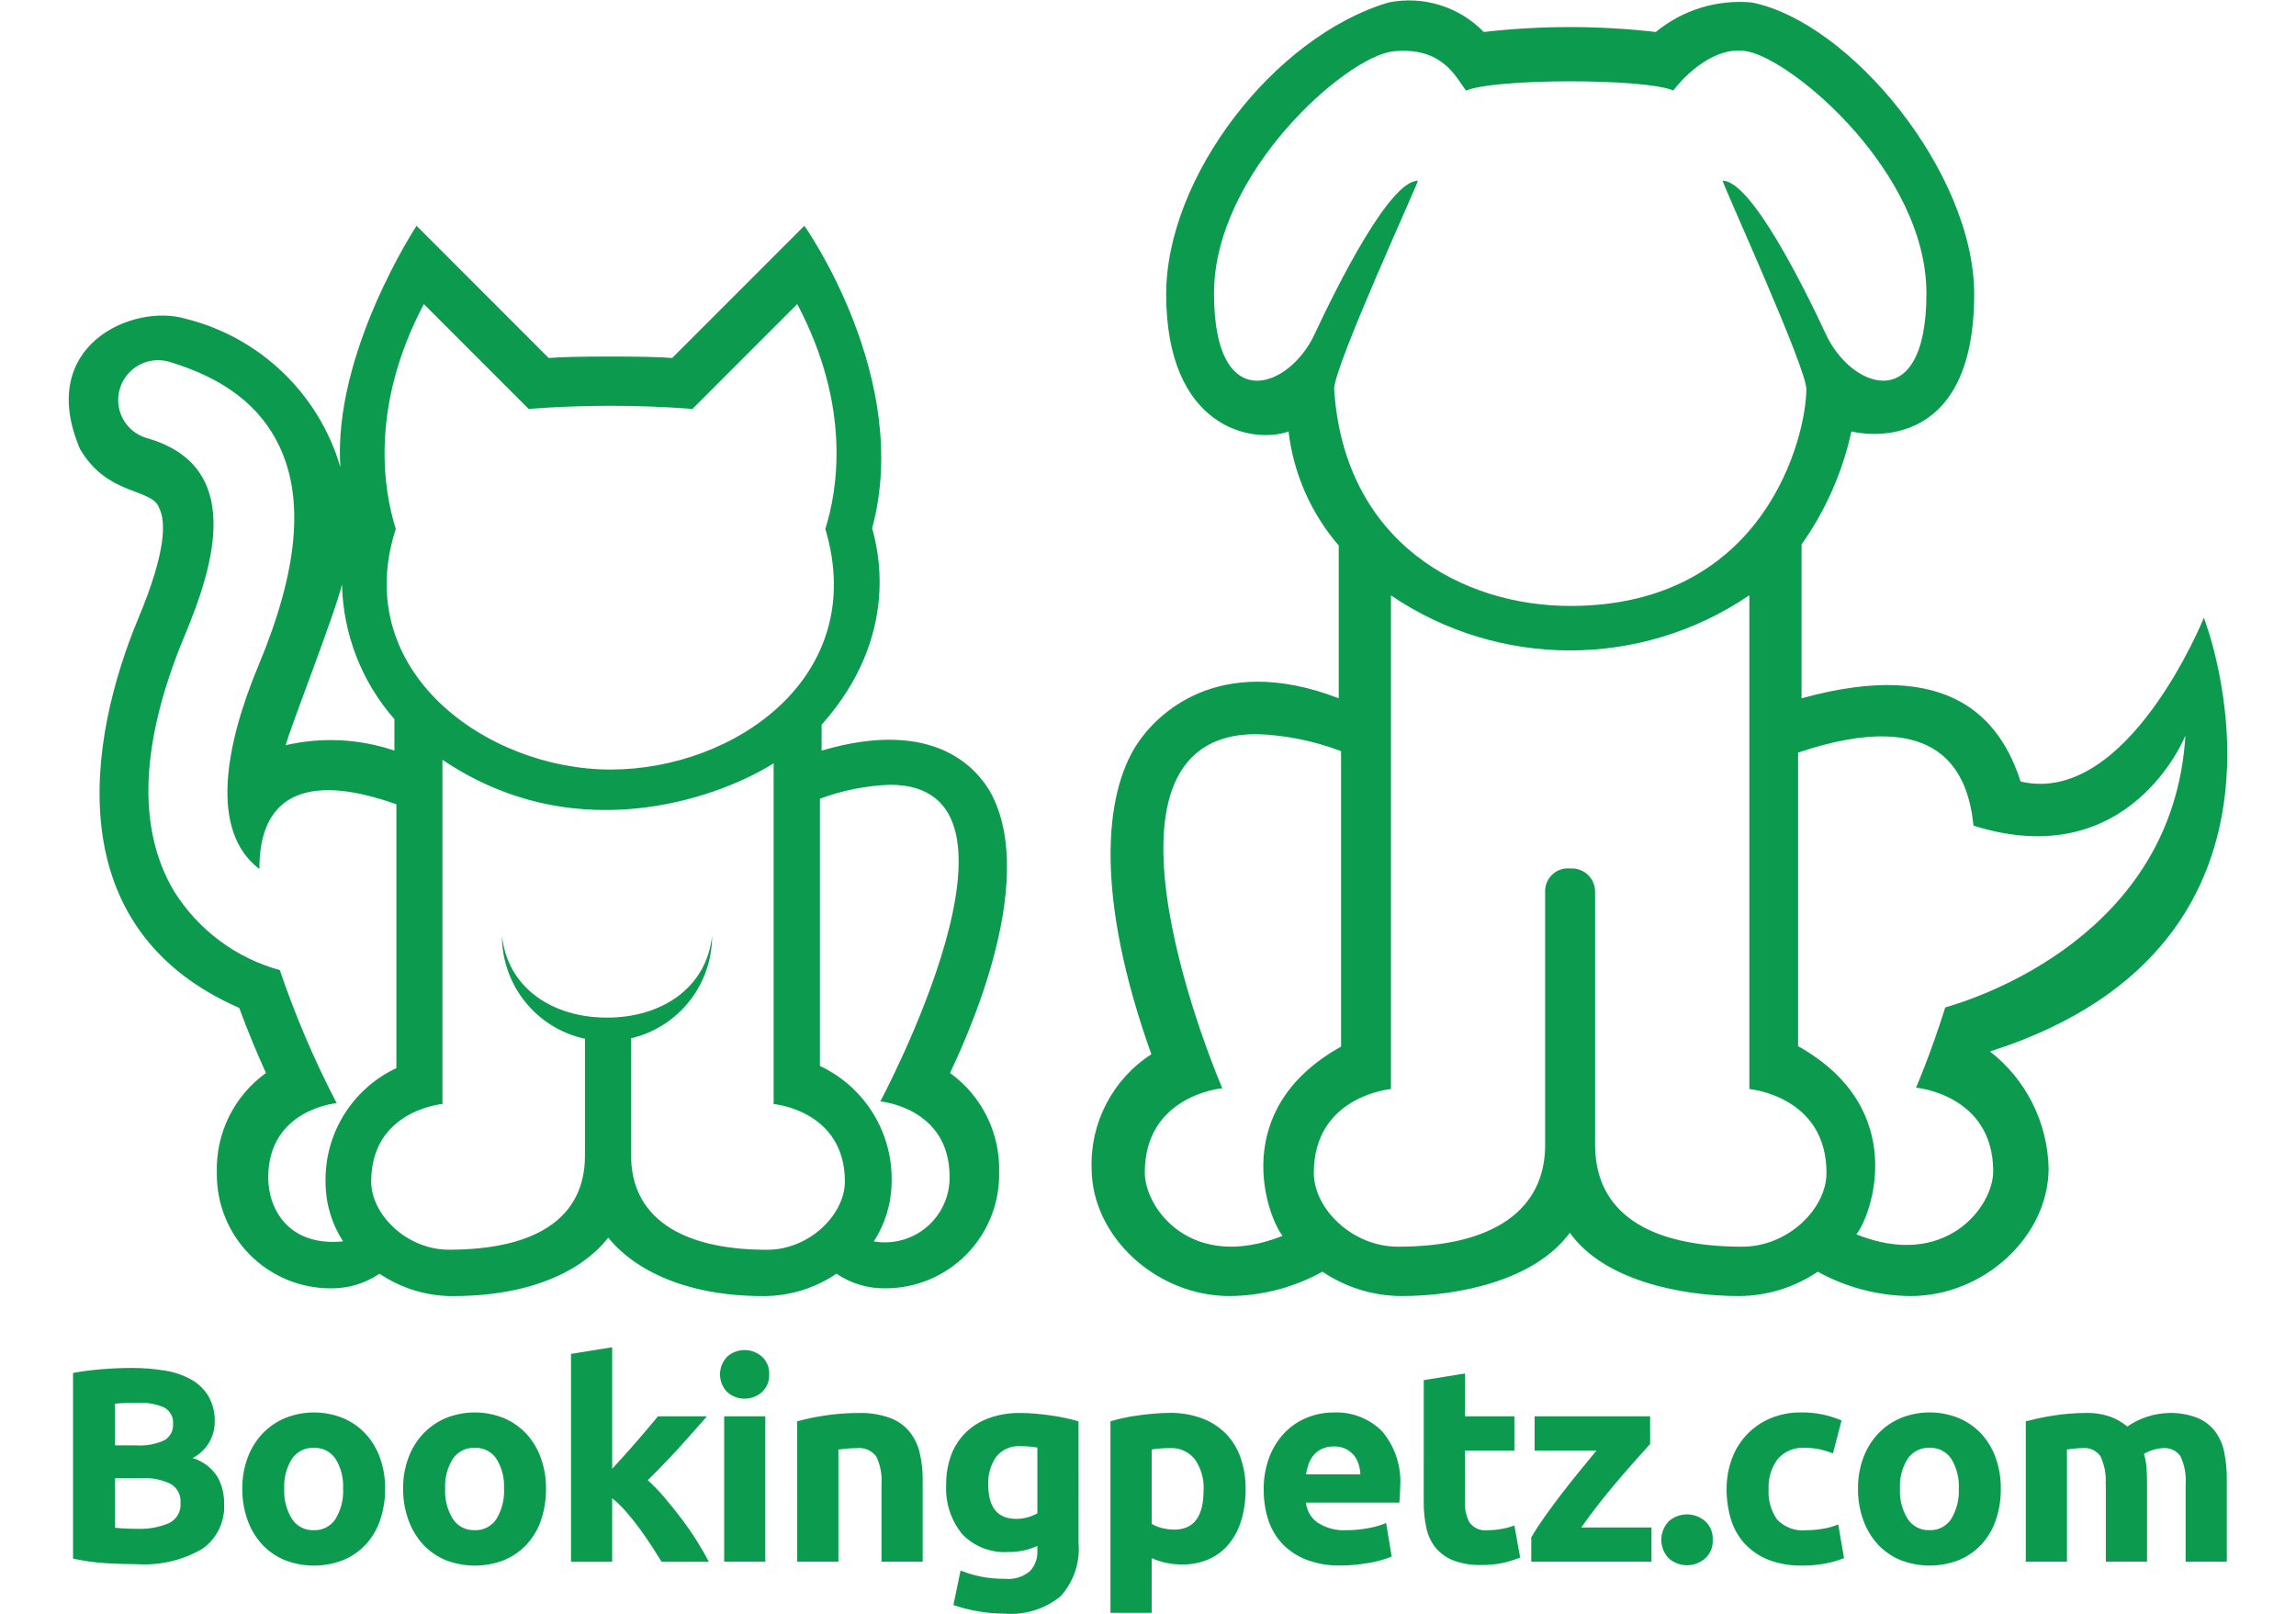
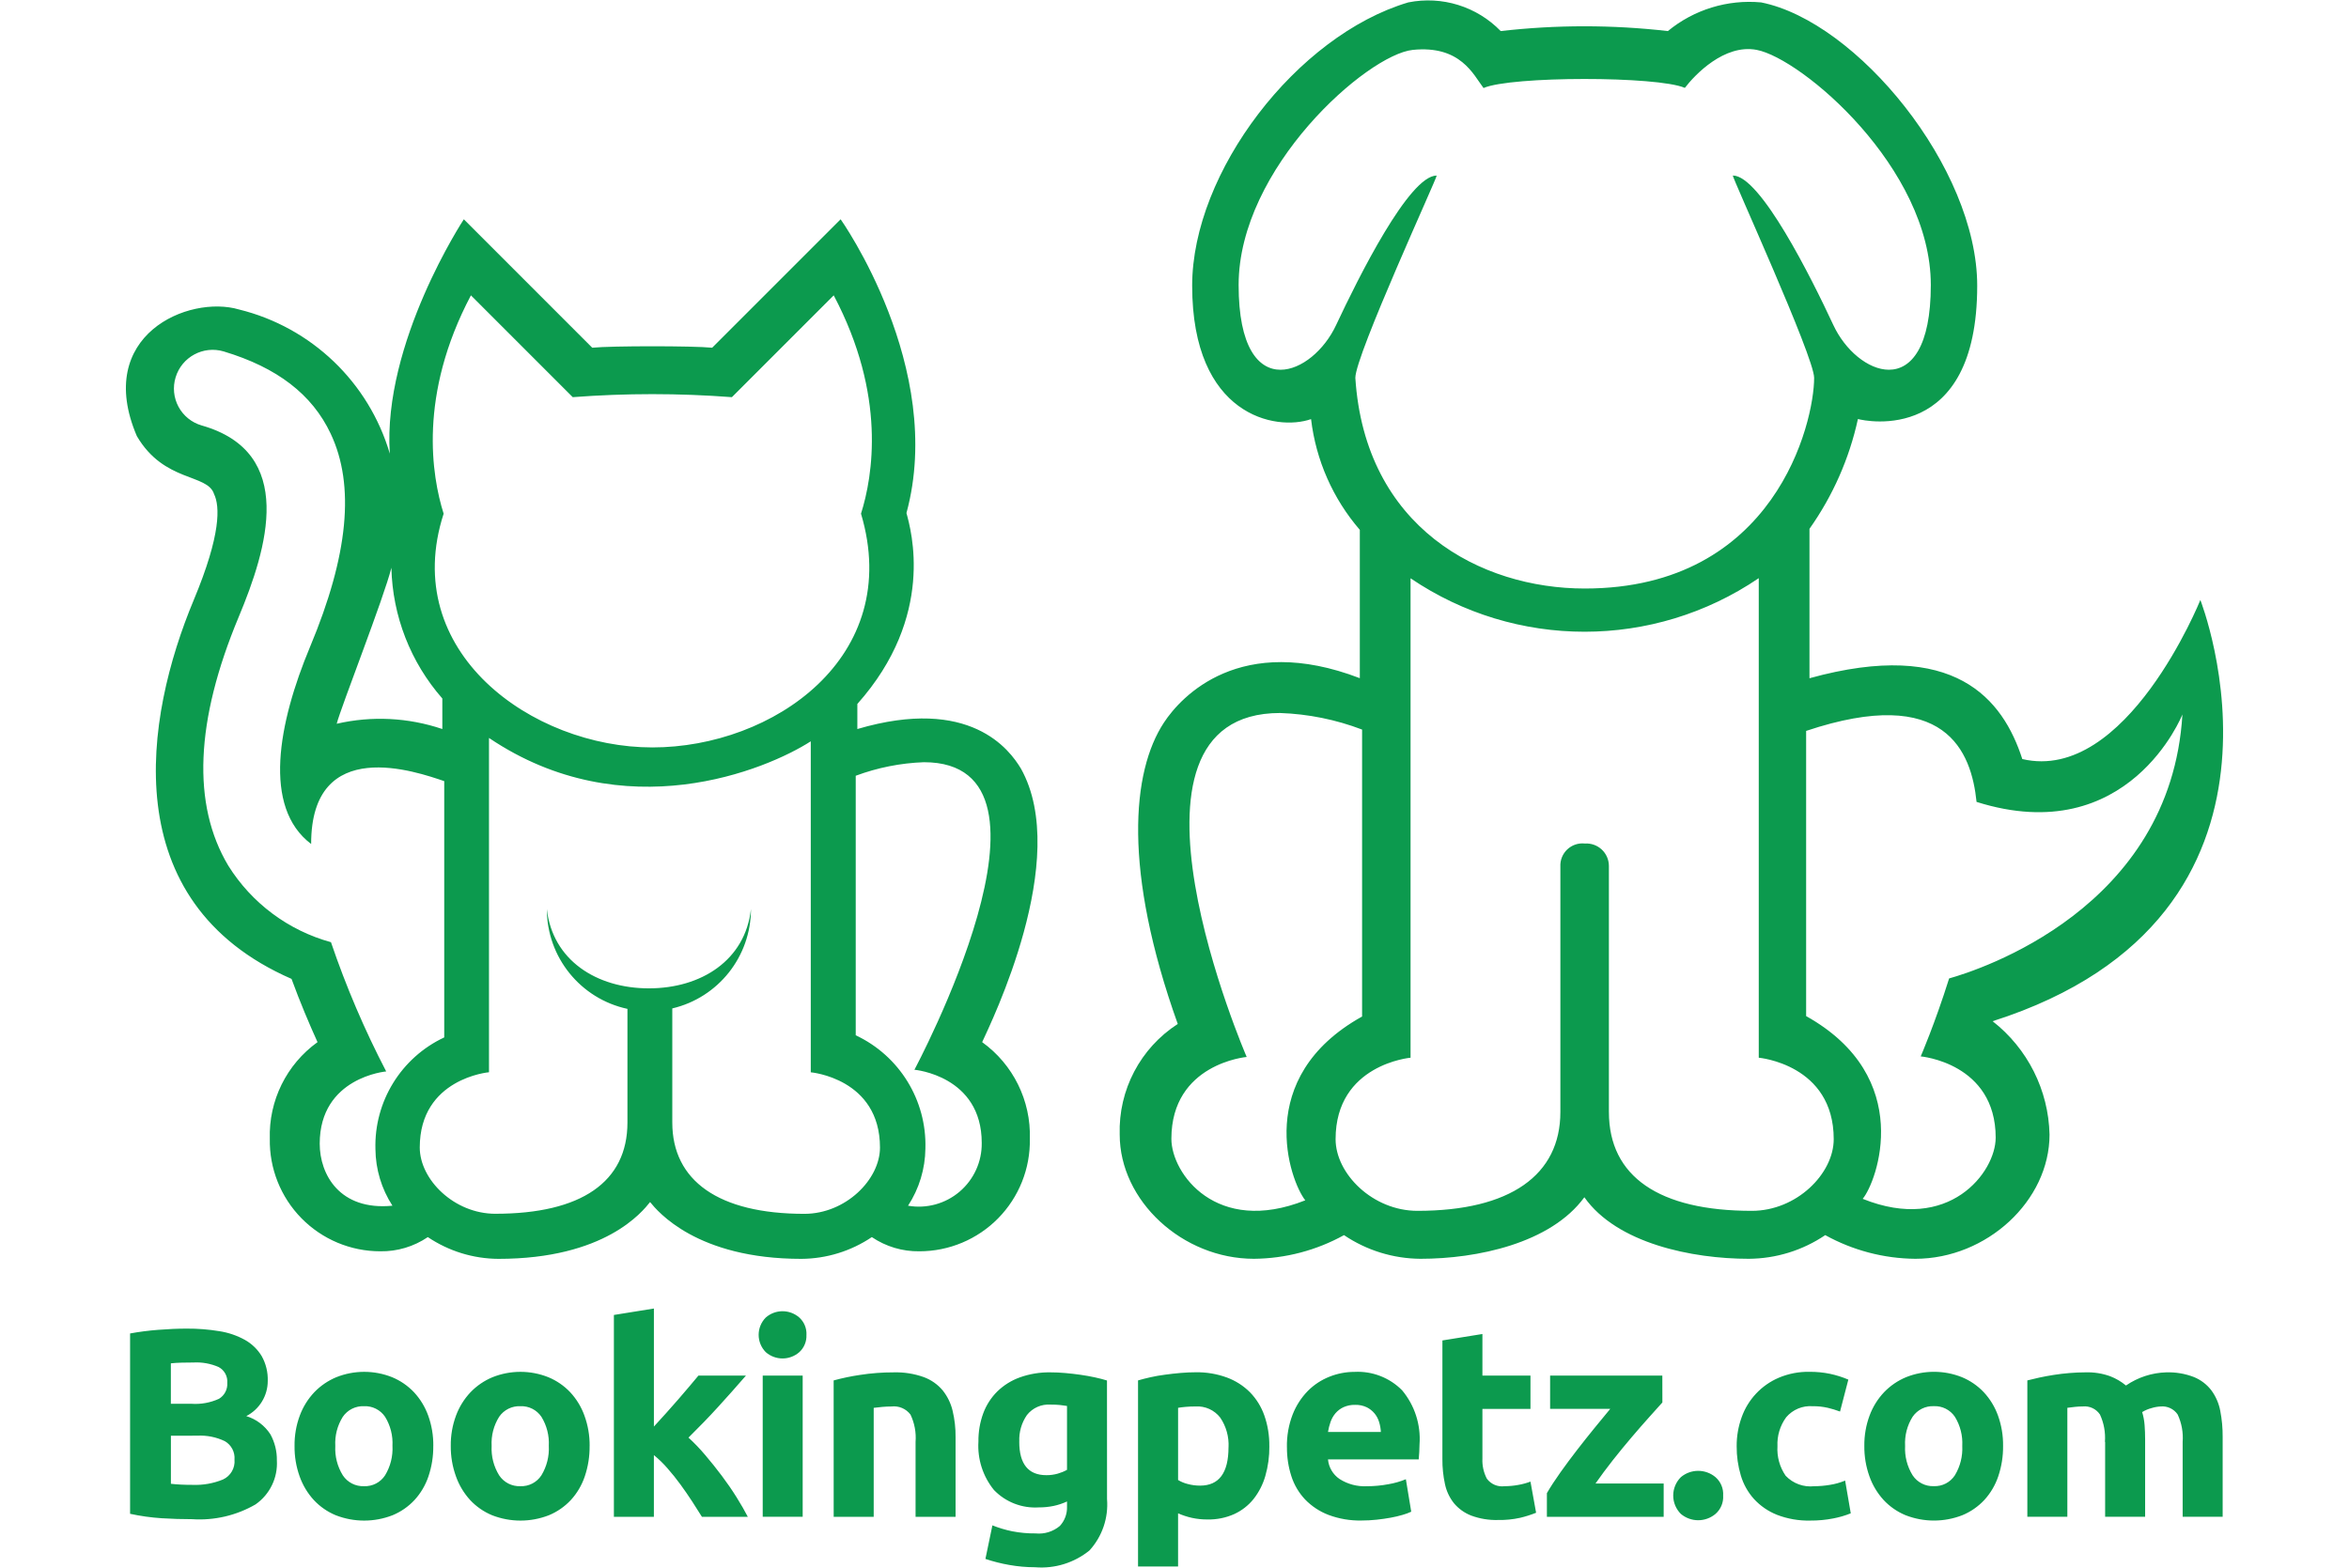
- <svg xmlns="http://www.w3.org/2000/svg" width="112.899" height="79.327" viewBox="0 0 132.899 99.327">
+ <svg xmlns="http://www.w3.org/2000/svg" width="100.899" height="67.327" viewBox="0 0 132.899 99.327">
  <g id="white_logo_transparent" transform="translate(-84.9)">
    <g id="SvgjsG1008" transform="translate(84.9 0)">
      <g id="Group_1" data-name="Group 1" transform="translate(0)">
        <path id="Path_1" data-name="Path 1" d="M.693,593.124c1.732,2.954,4.48,2.365,4.893,3.675.371.768.448,2.556-1.285,6.706-3.123,7.474-5.016,19.121,6.194,24.02.542,1.483,1.128,2.864,1.647,4.008a7.271,7.271,0,0,0-3.023,6.129,7,7,0,0,0,7,7.127,5.223,5.223,0,0,0,3.013-.9,8.09,8.09,0,0,0,4.471,1.379c6.776,0,9.133-3,9.613-3.6.472.582,2.954,3.6,9.585,3.6a8.075,8.075,0,0,0,4.468-1.379,5.233,5.233,0,0,0,3.013.9,7,7,0,0,0,7-7.127,7.273,7.273,0,0,0-3.022-6.129c.546-1.205,5.669-11.609,2.456-17.338-.714-1.191-3.22-4.609-10.365-2.506V610.1c4.97-5.583,3.4-11.028,3.112-12.1,2.5-9.217-4.172-18.618-4.172-18.618l-8.14,8.14c-1.224-.122-6.372-.122-7.6,0l-8.137-8.139s-5.159,7.83-4.691,14.853A13.263,13.263,0,0,0,7.171,585.1C3.97,584.154-2.041,586.731.693,593.124Zm19.358,16.63v1.935a12.275,12.275,0,0,0-6.694-.334c.264-1.038,3-8,3.466-9.888A13.015,13.015,0,0,0,20.051,609.753Zm26.532-11.711c2.714,9.1-5.6,14.812-13.223,14.812S17.3,606.8,20.134,598.042c-.75-2.38-1.616-7.508,1.729-13.839l6.452,6.453a66.547,66.547,0,0,1,10.086,0l6.452-6.453C48.2,590.535,47.333,595.662,46.582,598.042Zm2.98,43.858a6.772,6.772,0,0,0,1.1-3.627,7.678,7.678,0,0,0-4.415-7.175V614.65a13.847,13.847,0,0,1,4.319-.858c9.842,0-.6,19.491-.6,19.491s4.266.37,4.266,4.637A3.986,3.986,0,0,1,49.562,641.9Zm-26.148.51c-2.619,0-4.794-2.17-4.794-4.2,0-4.388,4.387-4.77,4.387-4.77V612.254c8.575,5.782,17.584,2.016,20.391.214v20.977s4.386.381,4.386,4.77c0,2.025-2.174,4.2-4.792,4.2-5.437,0-8.369-2.1-8.369-5.788v-7.231a6.469,6.469,0,0,0,4.985-6.294c-.36,3.232-3.14,5.022-6.468,5.022s-6.107-1.792-6.466-5.022a6.467,6.467,0,0,0,5.107,6.323v7.2C31.783,640.4,28.848,642.41,23.414,642.41ZM3.149,589.4A2.455,2.455,0,0,1,6.2,587.759c3.381,1.017,5.6,2.718,6.774,5.208,1.551,3.28,1.126,7.7-1.3,13.5-2.029,4.856-3.029,10.176.064,12.508-.009-6.948,6.707-4.569,8.434-3.984v16.242a7.582,7.582,0,0,0-4.36,7.085A6.7,6.7,0,0,0,16.89,641.9c-3.349.327-4.609-1.984-4.609-3.93,0-4.216,4.213-4.58,4.213-4.58a58.534,58.534,0,0,1-3.5-8.191,11.158,11.158,0,0,1-6.507-4.851c-2.314-3.874-2.09-9.179.663-15.77,1.809-4.33,3.675-10.422-2.36-12.132A2.432,2.432,0,0,1,3.149,589.4Zm128.308,14.11s-4.678,11.63-11.283,10.082c-1.223-3.784-4.277-7.669-13.487-5.122V599a19.086,19.086,0,0,0,3.07-6.959c.509.144,7.559,1.607,7.559-8.451,0-7.474-7.63-16.747-13.694-17.953a8.127,8.127,0,0,0-5.909,1.817,46.415,46.415,0,0,0-10.592,0,6.41,6.41,0,0,0-5.859-1.817c-7.068,2.1-13.694,10.751-13.694,17.953,0,8.253,5.3,9.239,7.534,8.458a13.1,13.1,0,0,0,3.09,7.018v9.4c-7.559-2.9-11.316,1.144-12.413,2.815-2.047,3.112-2.6,9.375.876,19.1a8.046,8.046,0,0,0-3.679,7.009c0,4.2,3.976,7.874,8.509,7.874a12,12,0,0,0,5.705-1.5,8.757,8.757,0,0,0,4.848,1.5c3.572,0,8.246-.975,10.383-3.9,2.064,2.928,6.832,3.9,10.417,3.9a8.754,8.754,0,0,0,4.848-1.5,12,12,0,0,0,5.705,1.5c4.533,0,8.508-3.679,8.508-7.874a9.384,9.384,0,0,0-3.607-7.183C139.324,623.5,131.457,603.512,131.457,603.512ZM76.691,586.084c-.746,1.6-2.209,2.835-3.524,2.835-1.413,0-2.655-1.427-2.655-5.372,0-7.424,8.148-14.6,11.035-14.9,3.027-.308,3.842,1.573,4.485,2.417,1.734-.762,11.028-.764,12.757-.009.625-.82,2.5-2.8,4.552-2.409,2.851.545,11.035,7.474,11.035,14.9,0,3.944-1.244,5.372-2.655,5.372-1.316,0-2.78-1.237-3.523-2.835-1.4-3.008-4.629-9.474-6.366-9.474-.108,0,5.15,11.478,5.15,12.823,0,2.82-2.467,13.352-14.538,13.352-6.612,0-13.921-3.875-14.536-13.352,0-1.437,5.249-12.821,5.154-12.821C81.318,576.612,78.1,583.078,76.691,586.084ZM66.251,637.659c0-4.772,4.772-5.186,4.772-5.186s-9.428-21.8,2.113-21.8a16.15,16.15,0,0,1,5.2,1.05v18.186c-6.947,3.865-4.573,10.422-3.6,11.649C69.109,643.794,66.251,639.865,66.251,637.659Zm27.725-1.7V620.356a1.426,1.426,0,0,0-1.52-1.41,1.4,1.4,0,0,0-1.555,1.467v15.549c0,3.994-3.175,6.263-9.056,6.263-2.835,0-5.188-2.35-5.188-4.542,0-4.747,4.75-5.162,4.75-5.162V602.135a19.639,19.639,0,0,0,22.066-.008v30.394s4.75.415,4.75,5.162c0,2.193-2.354,4.542-5.188,4.542C97.152,642.226,93.977,640.049,93.977,635.962Zm24.51,1.632c0,2.191-2.965,6.075-8.427,3.873.9-1.076,3.356-7.7-3.584-11.581V611.808c8.859-2.962,10.474,1.328,10.8,4.5,9.652,3.042,13.045-5.544,13.045-5.544-.739,12.334-12.9,16.2-14.784,16.732-.9,2.864-1.8,4.941-1.8,4.941S118.487,632.85,118.487,637.594Z" transform="translate(0.001 -565.485)" fill="#0c9a4e" />
      </g>
    </g>
    <g id="SvgjsG1009" transform="translate(85.166 82.929)">
      <path id="Path_2" data-name="Path 2" d="M32.909,166.943q-.97,0-1.931-.06a13.651,13.651,0,0,1-2-.281V155.172a16.976,16.976,0,0,1,1.786-.23q.97-.077,1.8-.077a12.281,12.281,0,0,1,2.067.162,4.9,4.9,0,0,1,1.625.553,2.9,2.9,0,0,1,1.063,1.029,3.009,3.009,0,0,1,.383,1.573,2.5,2.5,0,0,1-1.361,2.228,2.786,2.786,0,0,1,1.531,1.157,3.327,3.327,0,0,1,.408,1.65,3.169,3.169,0,0,1-1.352,2.79A7.088,7.088,0,0,1,32.909,166.943Zm-1.344-5.29V164.7q.289.034.629.051t.748.017a4.6,4.6,0,0,0,1.922-.34,1.262,1.262,0,0,0,.731-1.259A1.233,1.233,0,0,0,34.984,162a3.587,3.587,0,0,0-1.752-.349Zm0-2.024h1.293a3.6,3.6,0,0,0,1.752-.315,1.089,1.089,0,0,0,.527-1.012,1.04,1.04,0,0,0-.544-1,3.5,3.5,0,0,0-1.6-.289q-.34,0-.731.009t-.7.043v2.569ZM48.191,162.3a5.818,5.818,0,0,1-.306,1.931,4.2,4.2,0,0,1-.885,1.5,3.981,3.981,0,0,1-1.386.961,4.948,4.948,0,0,1-3.606,0,3.981,3.981,0,0,1-1.386-.961,4.4,4.4,0,0,1-.9-1.5A5.54,5.54,0,0,1,39.4,162.3a5.343,5.343,0,0,1,.332-1.922,4.359,4.359,0,0,1,.919-1.48,4.126,4.126,0,0,1,1.395-.953,4.77,4.77,0,0,1,3.538,0,4.036,4.036,0,0,1,1.386.953,4.323,4.323,0,0,1,.9,1.48,5.469,5.469,0,0,1,.323,1.922Zm-2.586,0a3.186,3.186,0,0,0-.468-1.846,1.53,1.53,0,0,0-1.335-.672,1.551,1.551,0,0,0-1.344.672,3.143,3.143,0,0,0-.476,1.846,3.225,3.225,0,0,0,.476,1.863,1.539,1.539,0,0,0,1.344.689,1.518,1.518,0,0,0,1.335-.689A3.27,3.27,0,0,0,45.606,162.3Zm12.493,0a5.818,5.818,0,0,1-.306,1.931,4.2,4.2,0,0,1-.885,1.5,3.981,3.981,0,0,1-1.386.961,4.948,4.948,0,0,1-3.606,0,3.981,3.981,0,0,1-1.386-.961,4.4,4.4,0,0,1-.9-1.5A5.54,5.54,0,0,1,49.3,162.3a5.343,5.343,0,0,1,.332-1.922,4.359,4.359,0,0,1,.919-1.48,4.126,4.126,0,0,1,1.395-.953,4.77,4.77,0,0,1,3.538,0,4.036,4.036,0,0,1,1.386.953,4.323,4.323,0,0,1,.9,1.48A5.469,5.469,0,0,1,58.1,162.3Zm-2.586,0a3.187,3.187,0,0,0-.468-1.846,1.53,1.53,0,0,0-1.335-.672,1.551,1.551,0,0,0-1.344.672,3.143,3.143,0,0,0-.476,1.846,3.225,3.225,0,0,0,.476,1.863,1.539,1.539,0,0,0,1.344.689,1.518,1.518,0,0,0,1.335-.689A3.27,3.27,0,0,0,55.513,162.3Zm6.658-1.225q.374-.408.774-.851t.774-.876q.374-.434.706-.825t.57-.68h3.011q-.9,1.038-1.761,1.982t-1.88,1.948a11.649,11.649,0,0,1,1.055,1.1q.544.638,1.055,1.318t.936,1.361q.425.68.714,1.242H65.216q-.272-.442-.621-.978t-.74-1.072q-.391-.536-.825-1.029a6.889,6.889,0,0,0-.859-.833v3.913H59.637V154l2.535-.408v7.485ZM71.6,166.79H69.068v-8.948H71.6Zm.238-11.533a1.391,1.391,0,0,1-.451,1.1,1.614,1.614,0,0,1-2.126,0,1.561,1.561,0,0,1,0-2.194,1.614,1.614,0,0,1,2.126,0A1.391,1.391,0,0,1,71.84,155.257Zm1.725,2.892a14.13,14.13,0,0,1,1.667-.349,13.7,13.7,0,0,1,2.143-.162,5.221,5.221,0,0,1,1.9.3,2.849,2.849,0,0,1,1.2.842,3.281,3.281,0,0,1,.629,1.293,6.878,6.878,0,0,1,.187,1.667v5.052H78.754v-4.746a3.417,3.417,0,0,0-.323-1.735,1.318,1.318,0,0,0-1.208-.51q-.272,0-.578.026t-.544.06v6.906H73.565Zm11.761,3.879q0,2.126,1.718,2.126a2.534,2.534,0,0,0,.731-.1,2.78,2.78,0,0,0,.578-.238v-4.049q-.187-.034-.442-.06t-.6-.025a1.745,1.745,0,0,0-1.5.663A2.746,2.746,0,0,0,85.327,162.027Zm5.563,3.64a4.31,4.31,0,0,1-1.114,3.258,4.838,4.838,0,0,1-3.445,1.063,9.345,9.345,0,0,1-1.633-.145,10.176,10.176,0,0,1-1.514-.383l.442-2.126a7.43,7.43,0,0,0,1.25.374,7.356,7.356,0,0,0,1.488.136,2.059,2.059,0,0,0,1.539-.476,1.71,1.71,0,0,0,.451-1.225v-.323a4.084,4.084,0,0,1-.842.281,4.478,4.478,0,0,1-.944.094,3.623,3.623,0,0,1-2.841-1.1,4.431,4.431,0,0,1-.987-3.07,5.029,5.029,0,0,1,.306-1.795,3.818,3.818,0,0,1,.893-1.386,3.986,3.986,0,0,1,1.437-.893,5.512,5.512,0,0,1,1.922-.315q.459,0,.944.043t.961.111q.476.068.91.162t.774.2Zm7.7-3.283a3.067,3.067,0,0,0-.527-1.88,1.83,1.83,0,0,0-1.565-.706q-.34,0-.629.026t-.476.06v4.576a2.2,2.2,0,0,0,.621.255,2.991,2.991,0,0,0,.774.1Q98.585,164.817,98.585,162.384Zm2.586-.068a6.556,6.556,0,0,1-.255,1.888,4.249,4.249,0,0,1-.748,1.463,3.379,3.379,0,0,1-1.225.953,3.952,3.952,0,0,1-1.684.34,4.544,4.544,0,0,1-.987-.1,4.747,4.747,0,0,1-.885-.289v3.368H92.852V158.148q.34-.1.783-.2t.927-.162q.485-.068.987-.111t.961-.043a5.5,5.5,0,0,1,1.973.332,4.055,4.055,0,0,1,1.463.936,4.011,4.011,0,0,1,.91,1.471A5.656,5.656,0,0,1,101.171,162.316Zm1.113.068a5.472,5.472,0,0,1,.366-2.084,4.467,4.467,0,0,1,.961-1.488,4,4,0,0,1,1.369-.9,4.287,4.287,0,0,1,1.591-.306,3.953,3.953,0,0,1,3.011,1.165,4.8,4.8,0,0,1,1.106,3.428q0,.221-.017.485t-.034.468h-5.75a1.684,1.684,0,0,0,.731,1.242,2.94,2.94,0,0,0,1.735.459,7.325,7.325,0,0,0,1.369-.128,5.168,5.168,0,0,0,1.1-.315l.34,2.058a3.5,3.5,0,0,1-.544.2,7.127,7.127,0,0,1-.757.179q-.417.077-.893.128a8.95,8.95,0,0,1-.953.051,5.64,5.64,0,0,1-2.1-.357,4.092,4.092,0,0,1-1.48-.978,3.882,3.882,0,0,1-.868-1.471,5.828,5.828,0,0,1-.281-1.837Zm5.954-.97a2.615,2.615,0,0,0-.111-.629,1.572,1.572,0,0,0-.289-.544,1.54,1.54,0,0,0-.493-.391,1.607,1.607,0,0,0-.74-.153,1.7,1.7,0,0,0-.731.145,1.512,1.512,0,0,0-.51.383,1.713,1.713,0,0,0-.315.553,3.626,3.626,0,0,0-.162.638Zm3.9-5.8,2.535-.408v2.637h3.045v2.109h-3.045V163.1a2.5,2.5,0,0,0,.281,1.276,1.2,1.2,0,0,0,1.131.476,4.844,4.844,0,0,0,.842-.077,4.337,4.337,0,0,0,.791-.213l.357,1.973a7.214,7.214,0,0,1-1.021.323,5.947,5.947,0,0,1-1.378.136,4.535,4.535,0,0,1-1.718-.281,2.7,2.7,0,0,1-1.089-.782,2.913,2.913,0,0,1-.57-1.216,7.182,7.182,0,0,1-.162-1.582Zm13.939,3.93-.825.919q-.519.578-1.114,1.276t-1.2,1.463q-.6.765-1.1,1.48h4.321v2.109h-7.4v-1.5q.357-.612.859-1.318t1.055-1.42q.553-.714,1.1-1.386t1-1.216h-3.81v-2.109h7.111Zm3.851,5.9a1.423,1.423,0,0,1-.485,1.165,1.706,1.706,0,0,1-2.194,0,1.643,1.643,0,0,1,0-2.331,1.706,1.706,0,0,1,2.194,0A1.423,1.423,0,0,1,129.93,165.446Zm.857-3.13a5.274,5.274,0,0,1,.315-1.829,4.28,4.28,0,0,1,2.356-2.509,4.771,4.771,0,0,1,1.939-.374,6.259,6.259,0,0,1,1.31.128,6.379,6.379,0,0,1,1.157.366l-.527,2.024a6.389,6.389,0,0,0-.783-.238,4.089,4.089,0,0,0-.953-.1,2.008,2.008,0,0,0-1.676.7,2.872,2.872,0,0,0-.553,1.837,2.974,2.974,0,0,0,.519,1.871,2.173,2.173,0,0,0,1.812.663,6.216,6.216,0,0,0,.987-.085,4.2,4.2,0,0,0,.97-.272l.357,2.075a5.943,5.943,0,0,1-1.106.323,7.293,7.293,0,0,1-1.463.136,5.507,5.507,0,0,1-2.109-.366,3.974,3.974,0,0,1-1.454-1,3.883,3.883,0,0,1-.834-1.488,6.319,6.319,0,0,1-.264-1.863Zm16.882-.017a5.817,5.817,0,0,1-.306,1.931,4.2,4.2,0,0,1-.885,1.5,3.98,3.98,0,0,1-1.386.961,4.948,4.948,0,0,1-3.606,0,3.981,3.981,0,0,1-1.386-.961,4.4,4.4,0,0,1-.9-1.5,5.541,5.541,0,0,1-.323-1.931,5.343,5.343,0,0,1,.332-1.922,4.359,4.359,0,0,1,.919-1.48,4.125,4.125,0,0,1,1.395-.953,4.77,4.77,0,0,1,3.538,0,4.037,4.037,0,0,1,1.386.953,4.323,4.323,0,0,1,.9,1.48A5.47,5.47,0,0,1,147.669,162.3Zm-2.586,0a3.187,3.187,0,0,0-.468-1.846,1.53,1.53,0,0,0-1.335-.672,1.551,1.551,0,0,0-1.344.672,3.143,3.143,0,0,0-.476,1.846,3.225,3.225,0,0,0,.476,1.863,1.539,1.539,0,0,0,1.344.689,1.518,1.518,0,0,0,1.335-.689A3.271,3.271,0,0,0,145.083,162.3Zm9.04-.255a3.5,3.5,0,0,0-.315-1.735,1.167,1.167,0,0,0-1.08-.51q-.238,0-.493.026t-.493.06v6.906h-2.535v-8.642q.323-.085.757-.179t.919-.17q.485-.077,1-.119t1-.043a4.218,4.218,0,0,1,1.574.247,3.548,3.548,0,0,1,1,.587,4.74,4.74,0,0,1,2.552-.834,4.469,4.469,0,0,1,1.761.3,2.653,2.653,0,0,1,1.1.842,3.187,3.187,0,0,1,.561,1.293,8.341,8.341,0,0,1,.153,1.667v5.052h-2.535v-4.746a3.5,3.5,0,0,0-.315-1.735,1.167,1.167,0,0,0-1.08-.51,2.283,2.283,0,0,0-.57.1,2.224,2.224,0,0,0-.6.255,3.859,3.859,0,0,1,.153.825q.034.434.034.927v4.882h-2.535v-4.746Z" transform="translate(-28.979 -153.59)" fill="#0c9a4e" />
    </g>
  </g>
</svg>
